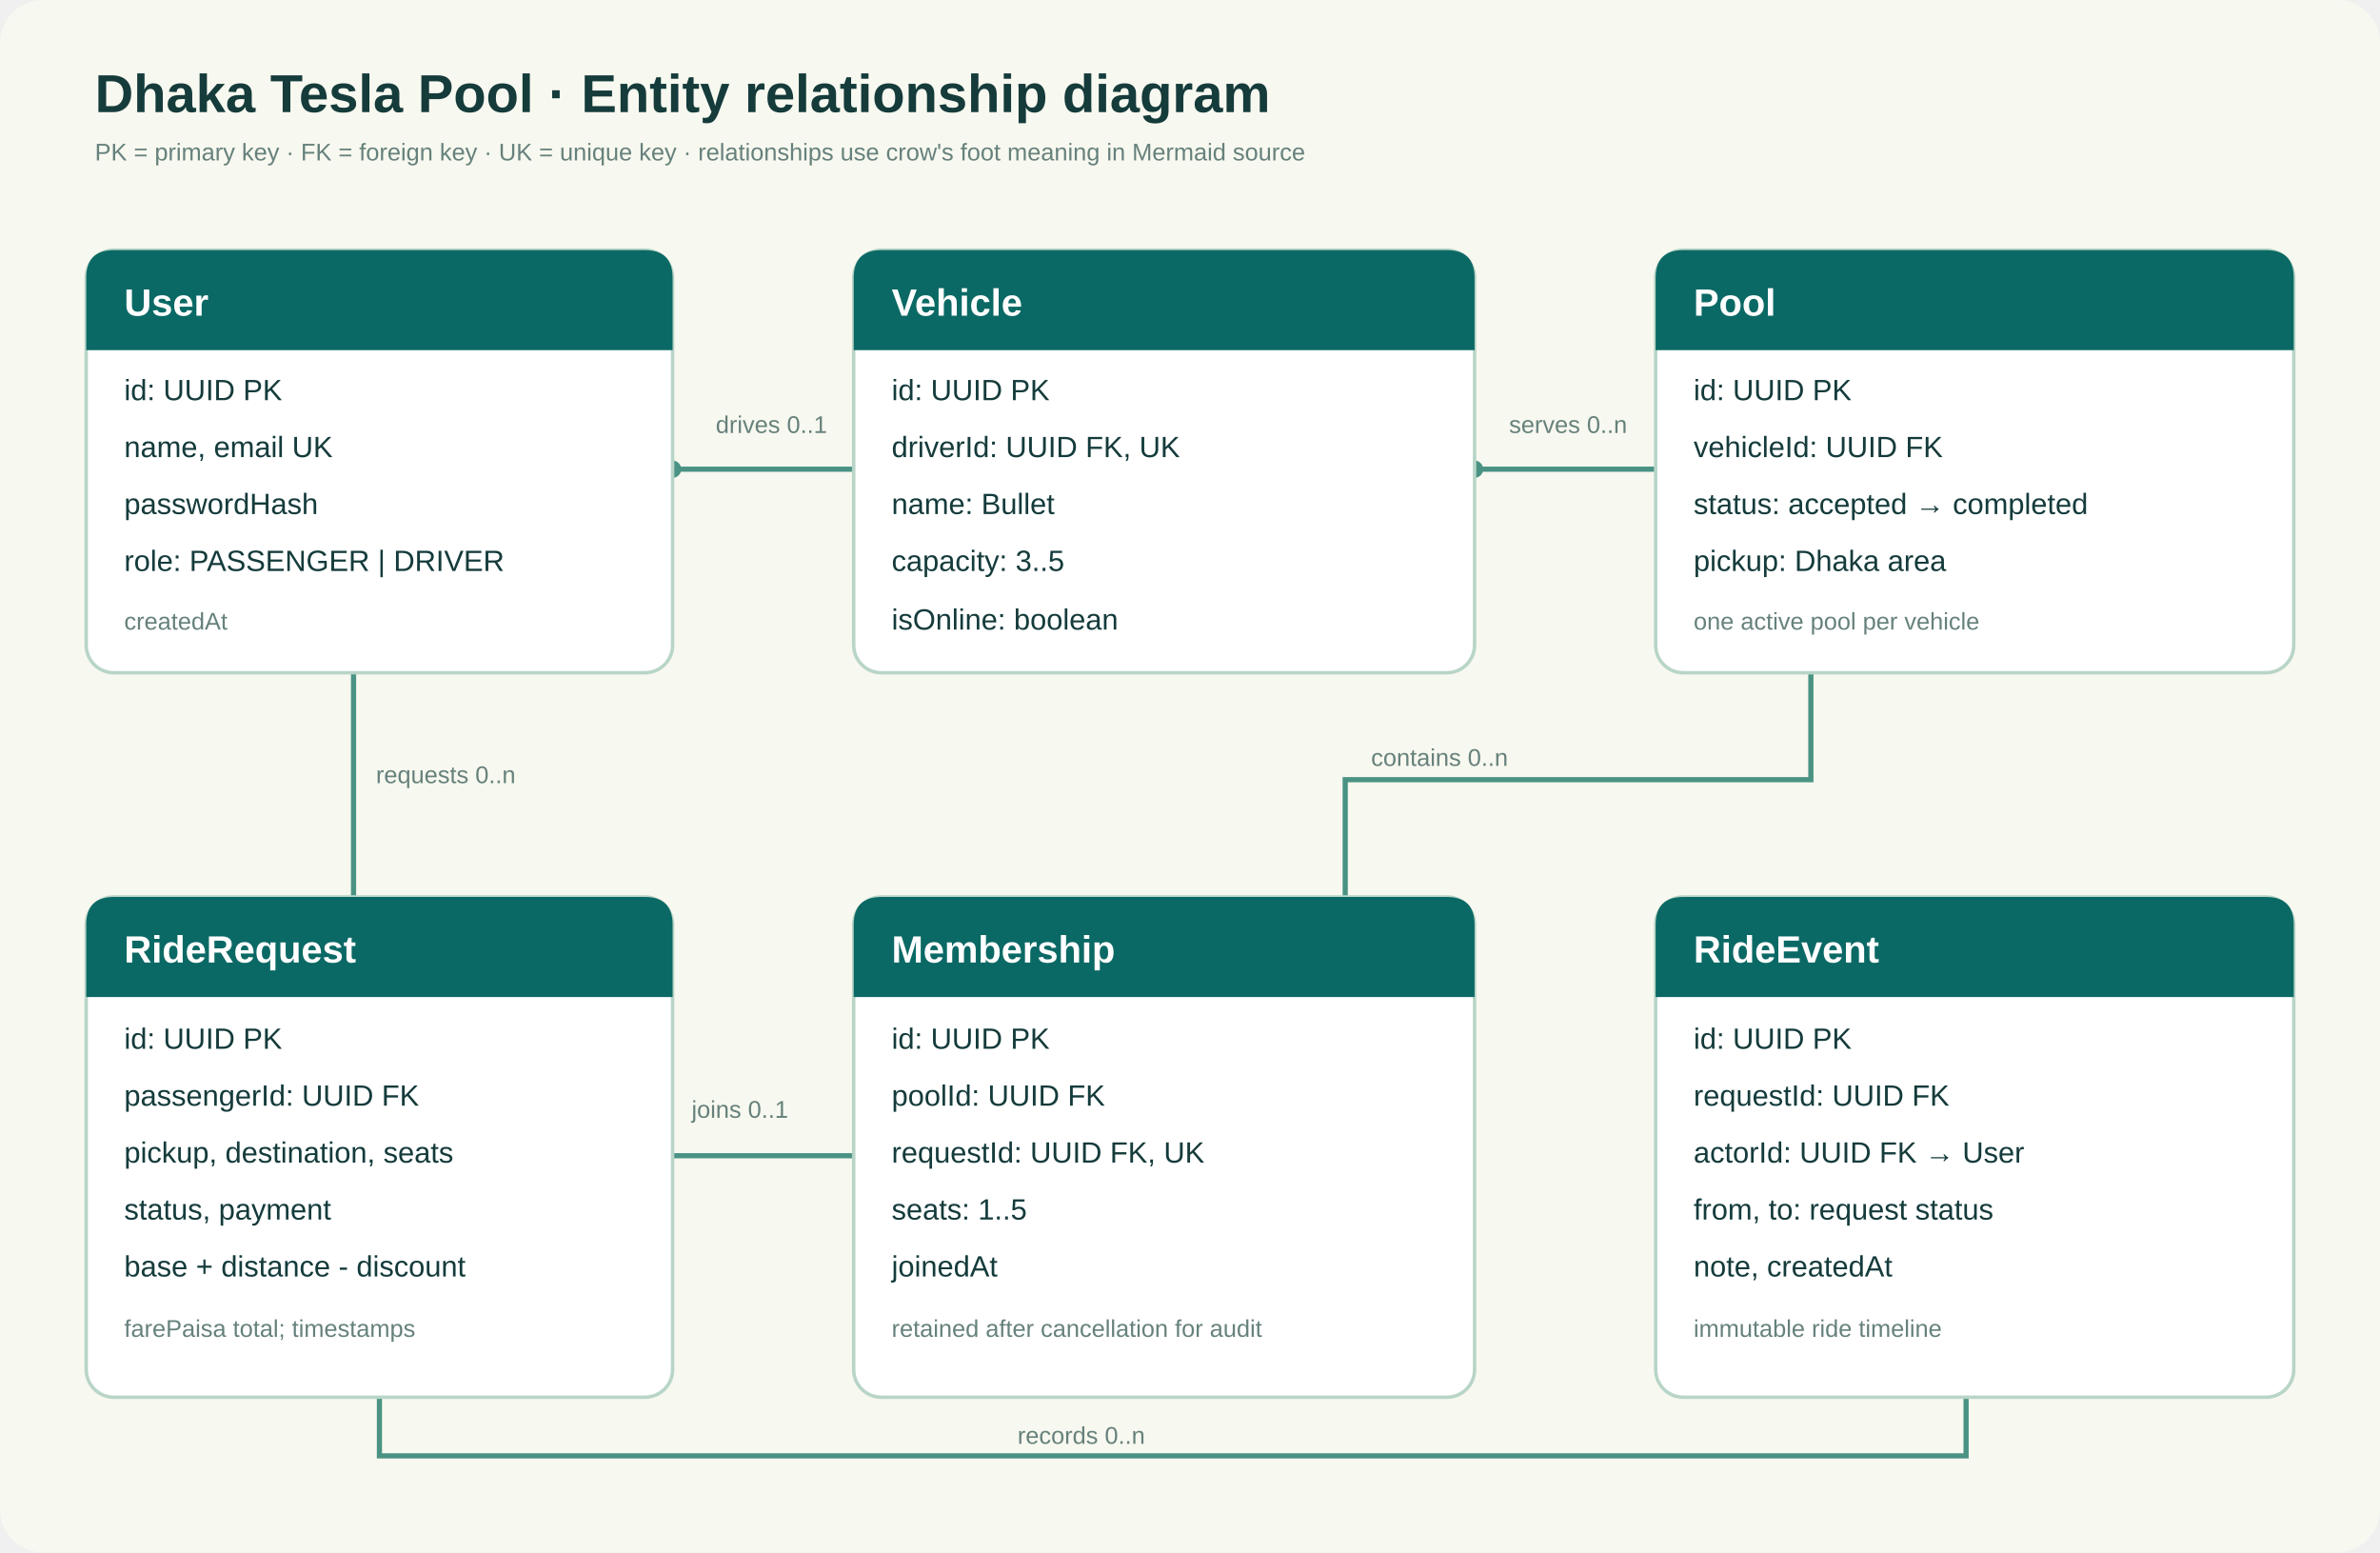
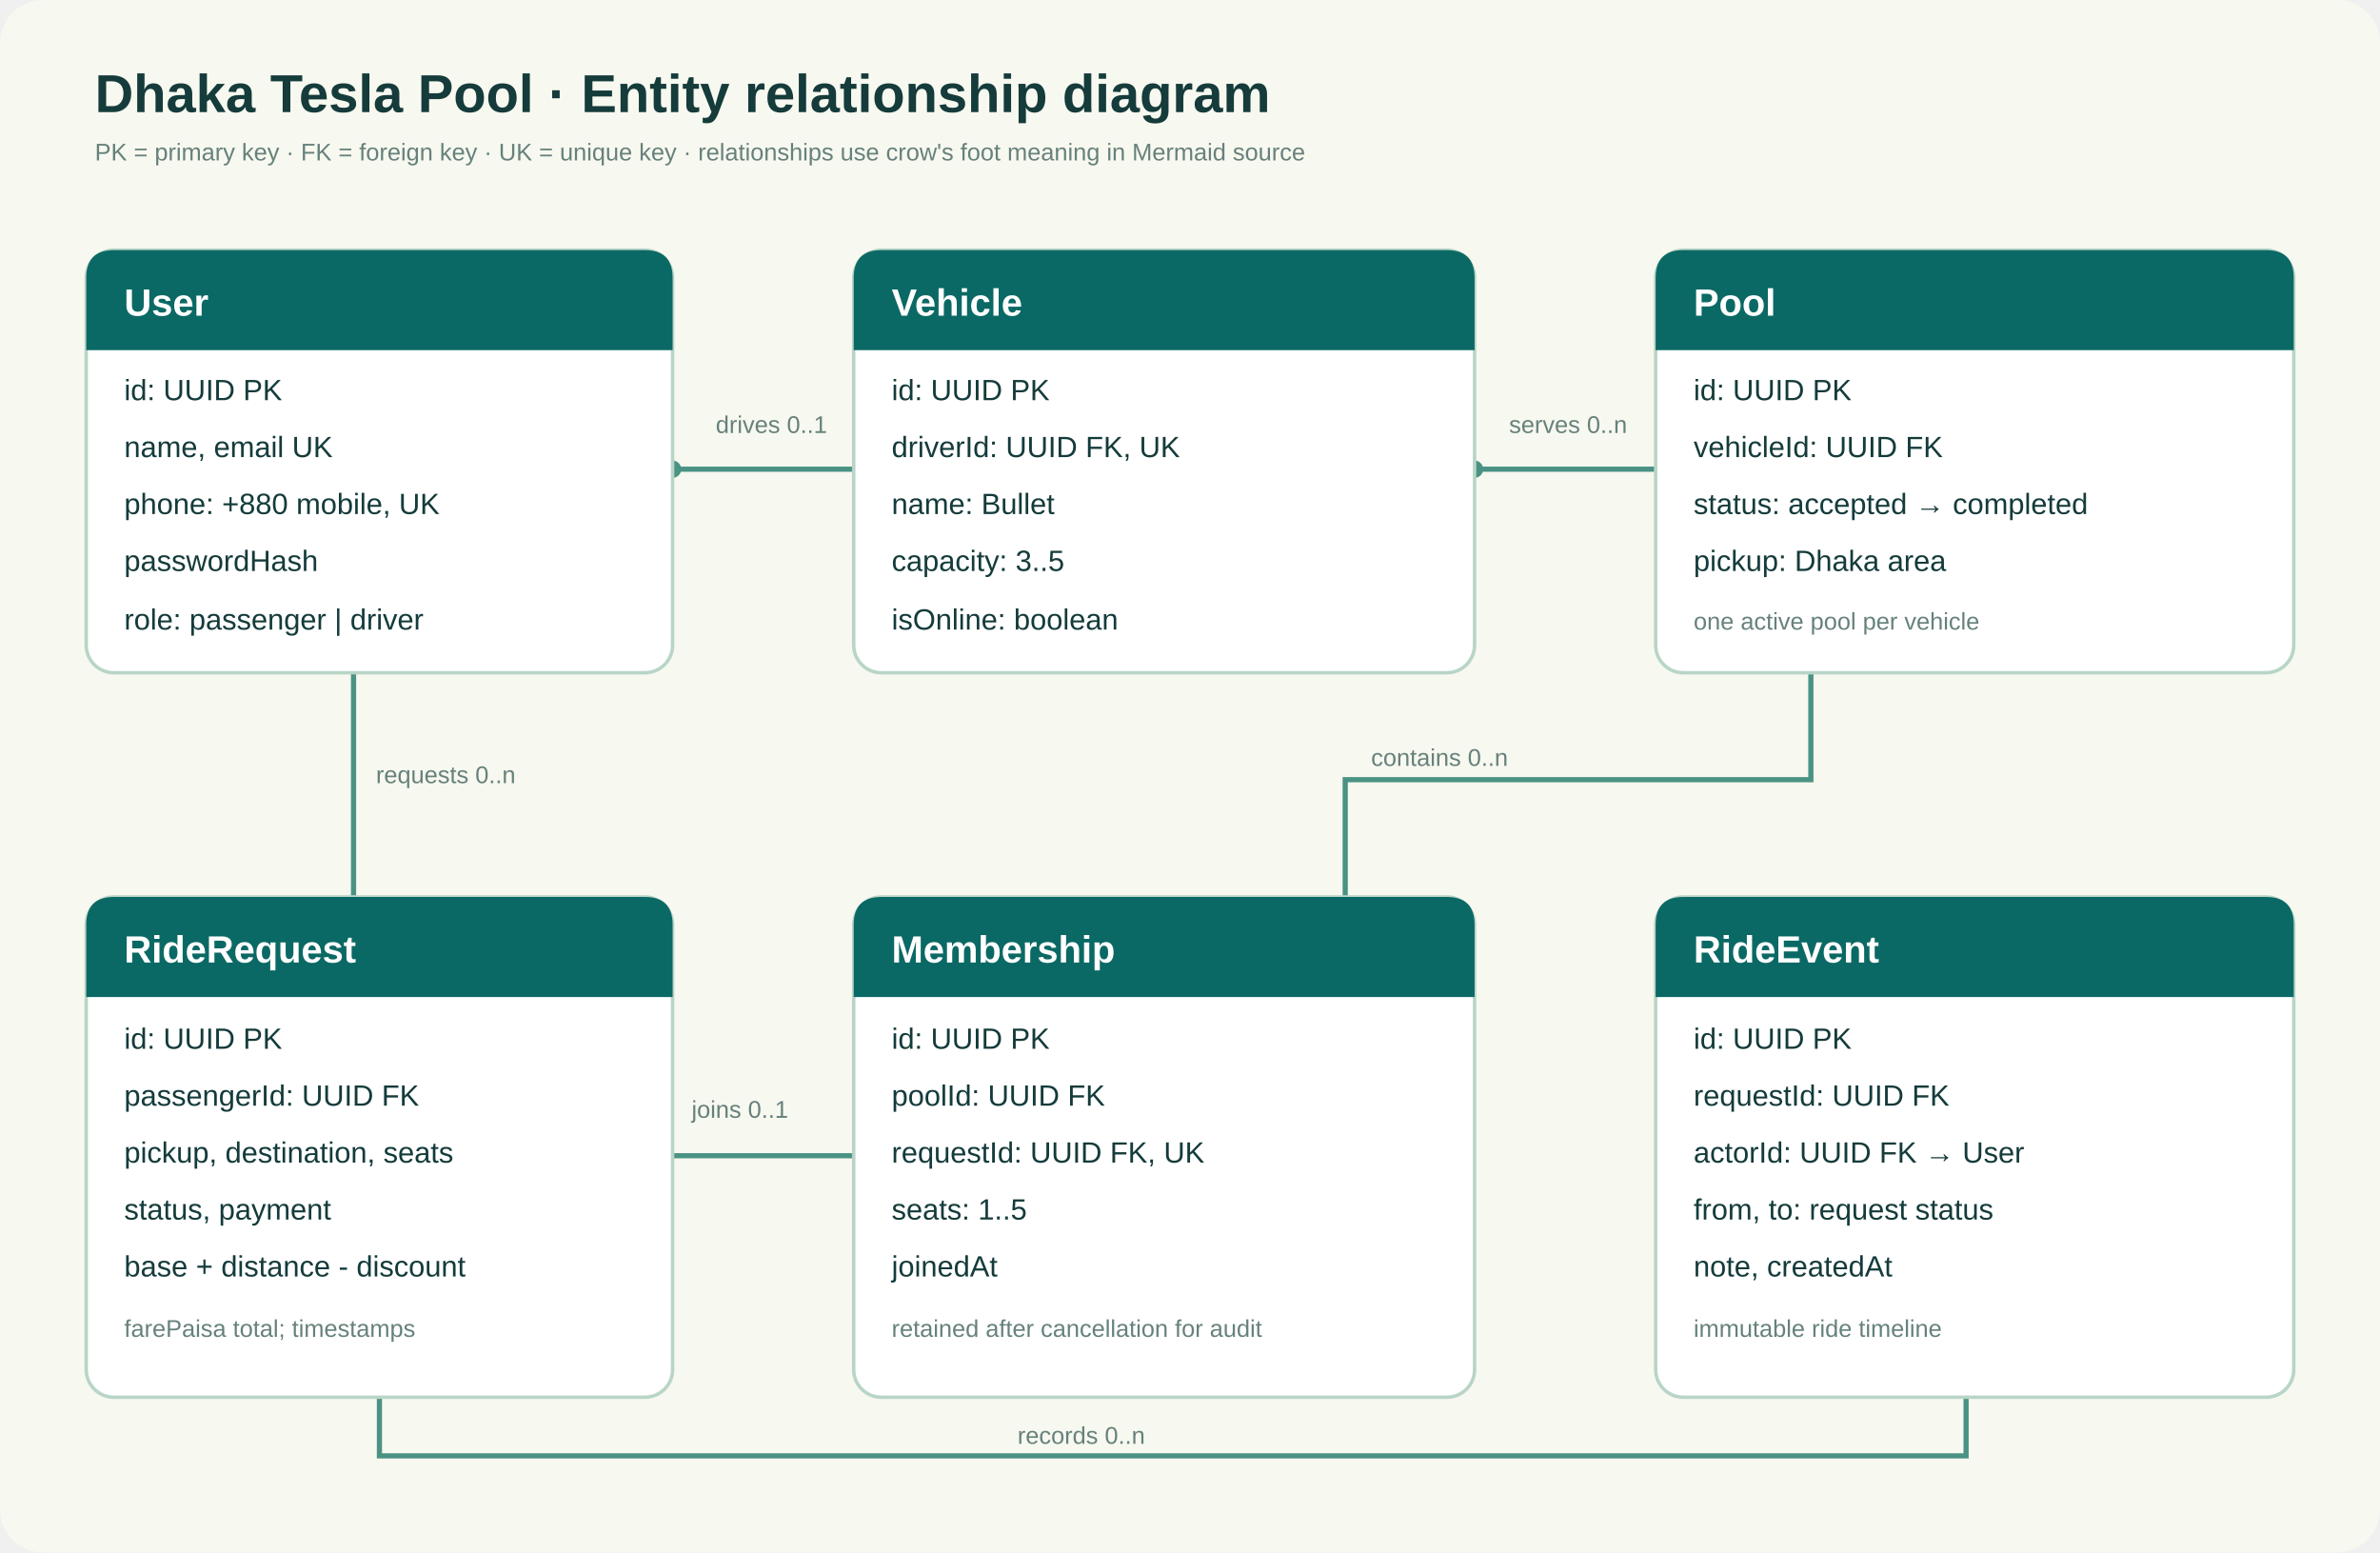
<svg xmlns="http://www.w3.org/2000/svg" width="1380" height="900" viewBox="0 0 1380 900" role="img" aria-label="Dhaka Tesla Pool database entity relationship diagram">
  <defs>
    <style>text{font-family:Arial,sans-serif;fill:#153b3b}.title{font-size:31px;font-weight:700}.head{font-size:22px;font-weight:700;fill:white}.field{font-size:17px}.hint{font-size:14px;fill:#66817c}.rel{stroke:#4a9384;stroke-width:3;fill:none}.card{fill:#fff;stroke:#b8d5c7;stroke-width:2}</style>
  </defs>
  <rect width="1380" height="900" rx="25" fill="#f7f8ef" />
  <text x="55" y="65" class="title">Dhaka Tesla Pool · Entity relationship diagram</text>
  <text x="55" y="93" class="hint">PK = primary key · FK = foreign key · UK = unique key · relationships use crow's foot meaning in Mermaid source</text>
  <path class="rel" d="M390 272H495" />
  <path class="rel" d="M855 272H960" />
  <path class="rel" d="M205 390V520" />
  <path class="rel" d="M1050 390V452H780V520" />
  <path class="rel" d="M390 670H495" />
  <path class="rel" d="M220 810V844H1140V810" />
  <circle cx="390" cy="272" r="5" fill="#4a9384" />
  <circle cx="855" cy="272" r="5" fill="#4a9384" />
  <text x="415" y="251" class="hint">drives 0..1</text>
  <text x="875" y="251" class="hint">serves 0..n</text>
  <text x="218" y="454" class="hint">requests 0..n</text>
  <text x="795" y="444" class="hint">contains 0..n</text>
  <text x="401" y="648" class="hint">joins 0..1</text>
  <text x="590" y="837" class="hint">records 0..n</text>
  <g>
    <rect class="card" x="50" y="145" width="340" height="245" rx="16" />
    <path d="M66 145H374Q390 145 390 161V203H50V161Q50 145 66 145Z" fill="#0b6965" />
    <text x="72" y="183" class="head">User</text>
    <text x="72" y="232" class="field">id: UUID  PK</text>
    <text x="72" y="265" class="field">name, email  UK</text>
-     <text x="72" y="298" class="field">passwordHash</text>
-     <text x="72" y="331" class="field">role: PASSENGER | DRIVER</text>
-     <text x="72" y="365" class="hint">createdAt</text>
+     <text x="72" y="298" class="field">phone: +880 mobile, UK</text>
+     <text x="72" y="331" class="field">passwordHash</text>
+     <text x="72" y="365" class="field">role: passenger | driver</text>
  </g>
  <g>
    <rect class="card" x="495" y="145" width="360" height="245" rx="16" />
    <path d="M511 145H839Q855 145 855 161V203H495V161Q495 145 511 145Z" fill="#0b6965" />
    <text x="517" y="183" class="head">Vehicle</text>
    <text x="517" y="232" class="field">id: UUID  PK</text>
    <text x="517" y="265" class="field">driverId: UUID  FK, UK</text>
    <text x="517" y="298" class="field">name: Bullet</text>
    <text x="517" y="331" class="field">capacity: 3..5</text>
    <text x="517" y="365" class="field">isOnline: boolean</text>
  </g>
  <g>
    <rect class="card" x="960" y="145" width="370" height="245" rx="16" />
    <path d="M976 145H1314Q1330 145 1330 161V203H960V161Q960 145 976 145Z" fill="#0b6965" />
    <text x="982" y="183" class="head">Pool</text>
    <text x="982" y="232" class="field">id: UUID  PK</text>
    <text x="982" y="265" class="field">vehicleId: UUID  FK</text>
    <text x="982" y="298" class="field">status: accepted → completed</text>
    <text x="982" y="331" class="field">pickup: Dhaka area</text>
    <text x="982" y="365" class="hint">one active pool per vehicle</text>
  </g>
  <g>
    <rect class="card" x="50" y="520" width="340" height="290" rx="16" />
    <path d="M66 520H374Q390 520 390 536V578H50V536Q50 520 66 520Z" fill="#0b6965" />
    <text x="72" y="558" class="head">RideRequest</text>
    <text x="72" y="608" class="field">id: UUID  PK</text>
    <text x="72" y="641" class="field">passengerId: UUID  FK</text>
    <text x="72" y="674" class="field">pickup, destination, seats</text>
    <text x="72" y="707" class="field">status, payment</text>
    <text x="72" y="740" class="field">base + distance - discount</text>
    <text x="72" y="775" class="hint">farePaisa total; timestamps</text>
  </g>
  <g>
    <rect class="card" x="495" y="520" width="360" height="290" rx="16" />
    <path d="M511 520H839Q855 520 855 536V578H495V536Q495 520 511 520Z" fill="#0b6965" />
    <text x="517" y="558" class="head">Membership</text>
    <text x="517" y="608" class="field">id: UUID  PK</text>
    <text x="517" y="641" class="field">poolId: UUID  FK</text>
    <text x="517" y="674" class="field">requestId: UUID  FK, UK</text>
    <text x="517" y="707" class="field">seats: 1..5</text>
    <text x="517" y="740" class="field">joinedAt</text>
    <text x="517" y="775" class="hint">retained after cancellation for audit</text>
  </g>
  <g>
    <rect class="card" x="960" y="520" width="370" height="290" rx="16" />
    <path d="M976 520H1314Q1330 520 1330 536V578H960V536Q960 520 976 520Z" fill="#0b6965" />
    <text x="982" y="558" class="head">RideEvent</text>
    <text x="982" y="608" class="field">id: UUID  PK</text>
    <text x="982" y="641" class="field">requestId: UUID  FK</text>
    <text x="982" y="674" class="field">actorId: UUID  FK → User</text>
    <text x="982" y="707" class="field">from, to: request status</text>
    <text x="982" y="740" class="field">note, createdAt</text>
    <text x="982" y="775" class="hint">immutable ride timeline</text>
  </g>
</svg>
